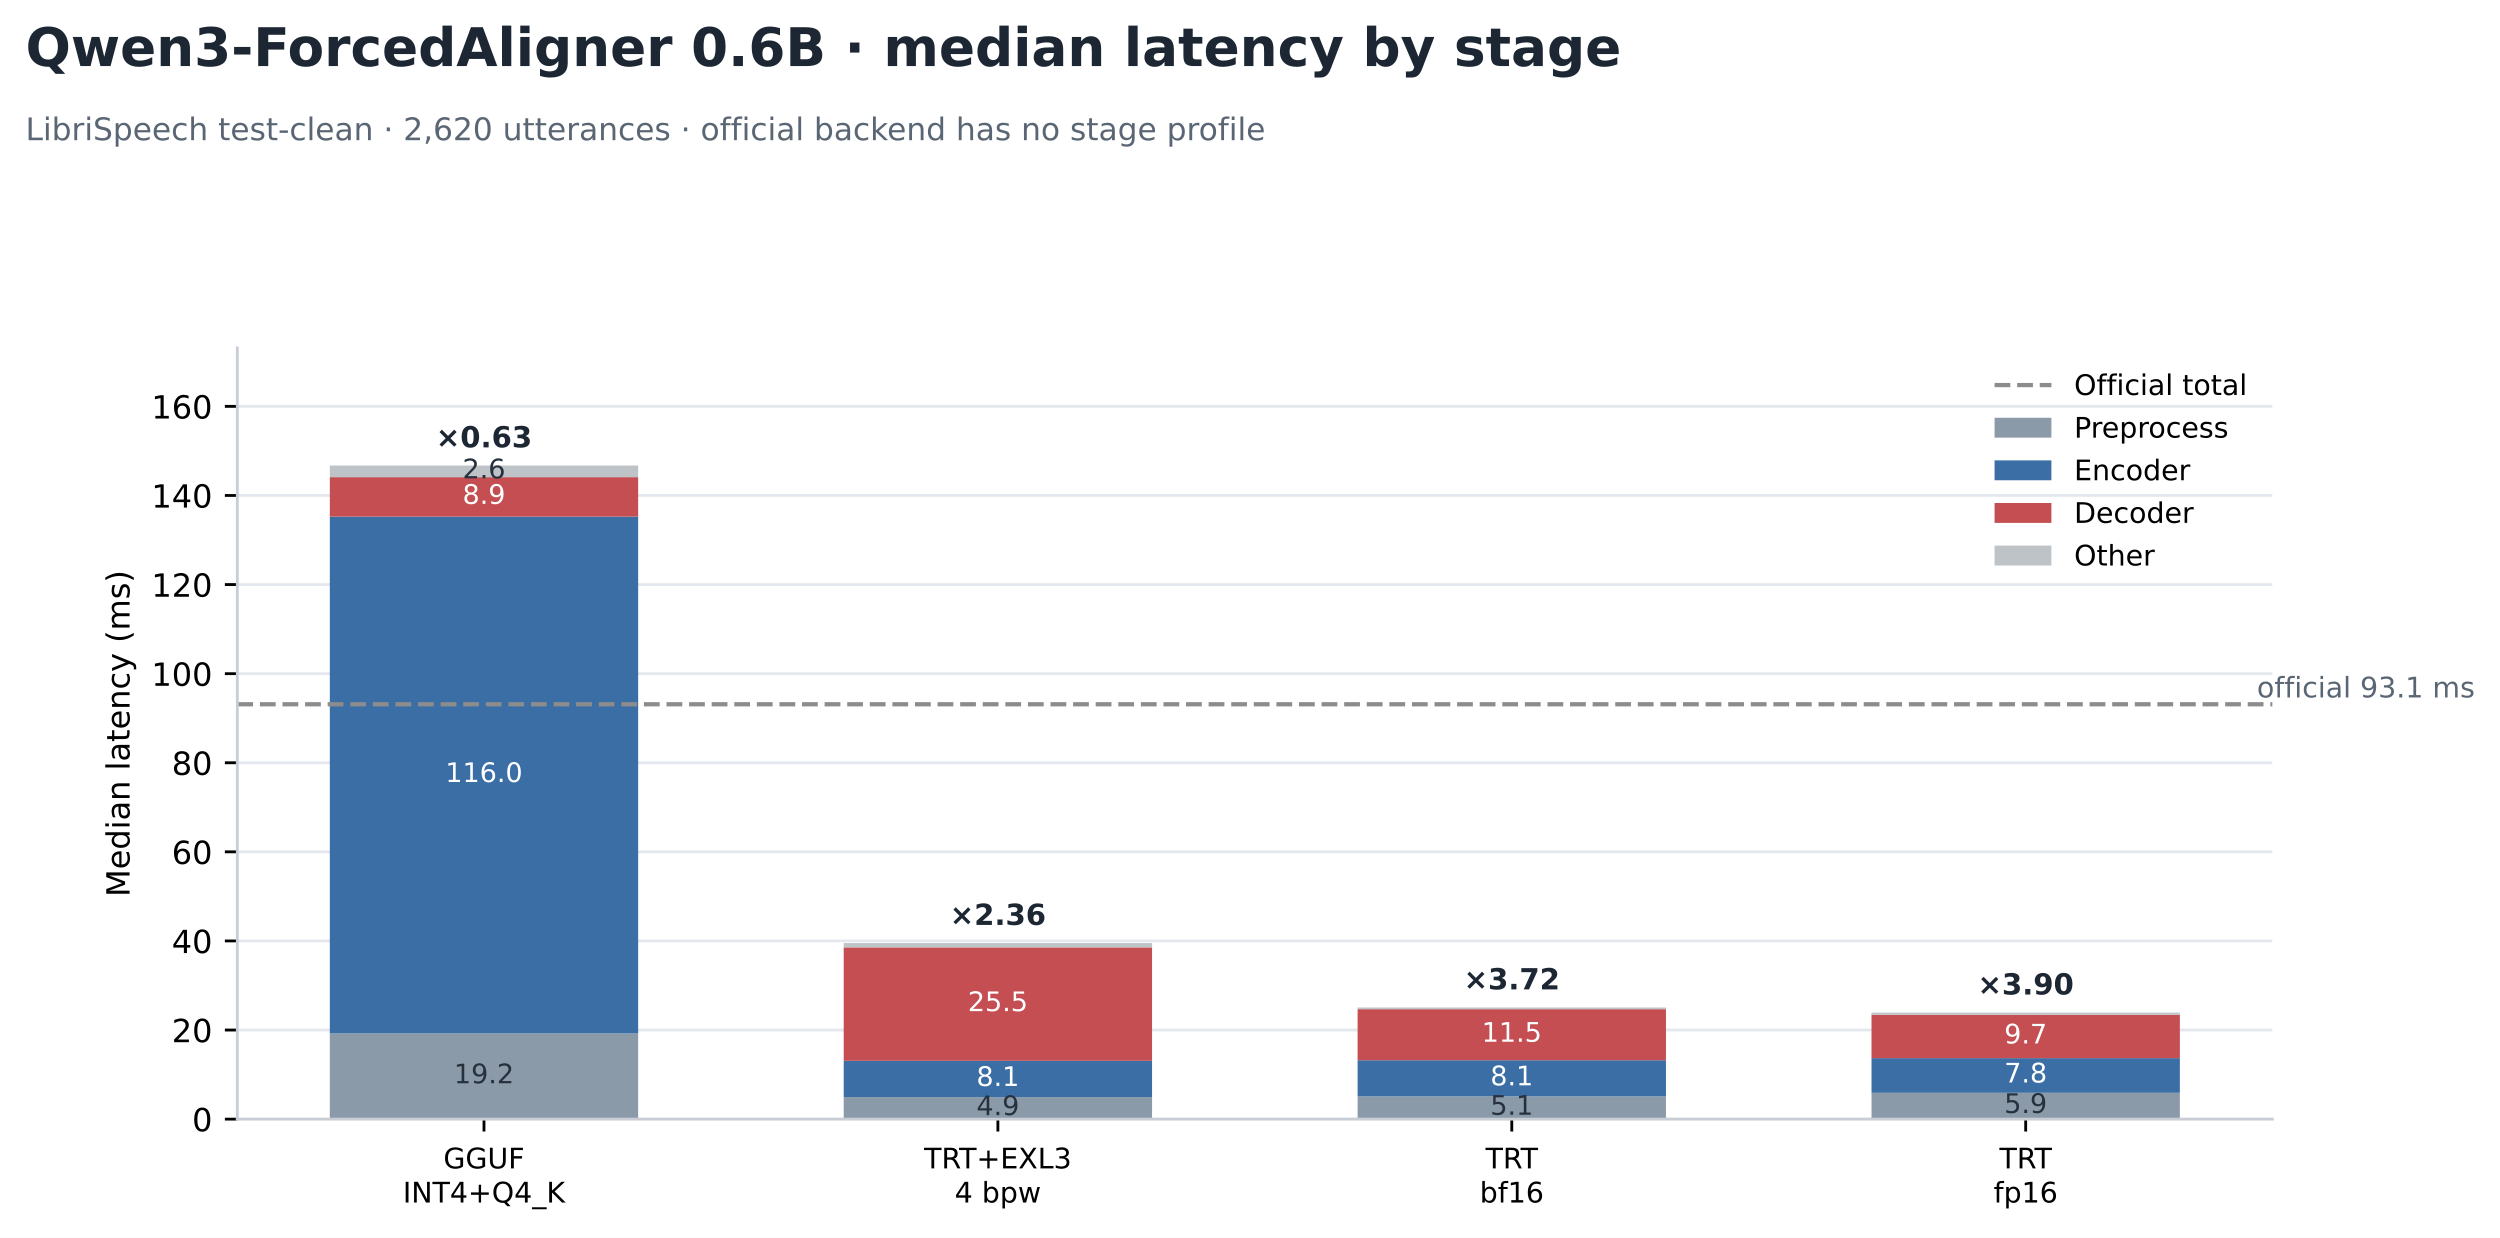
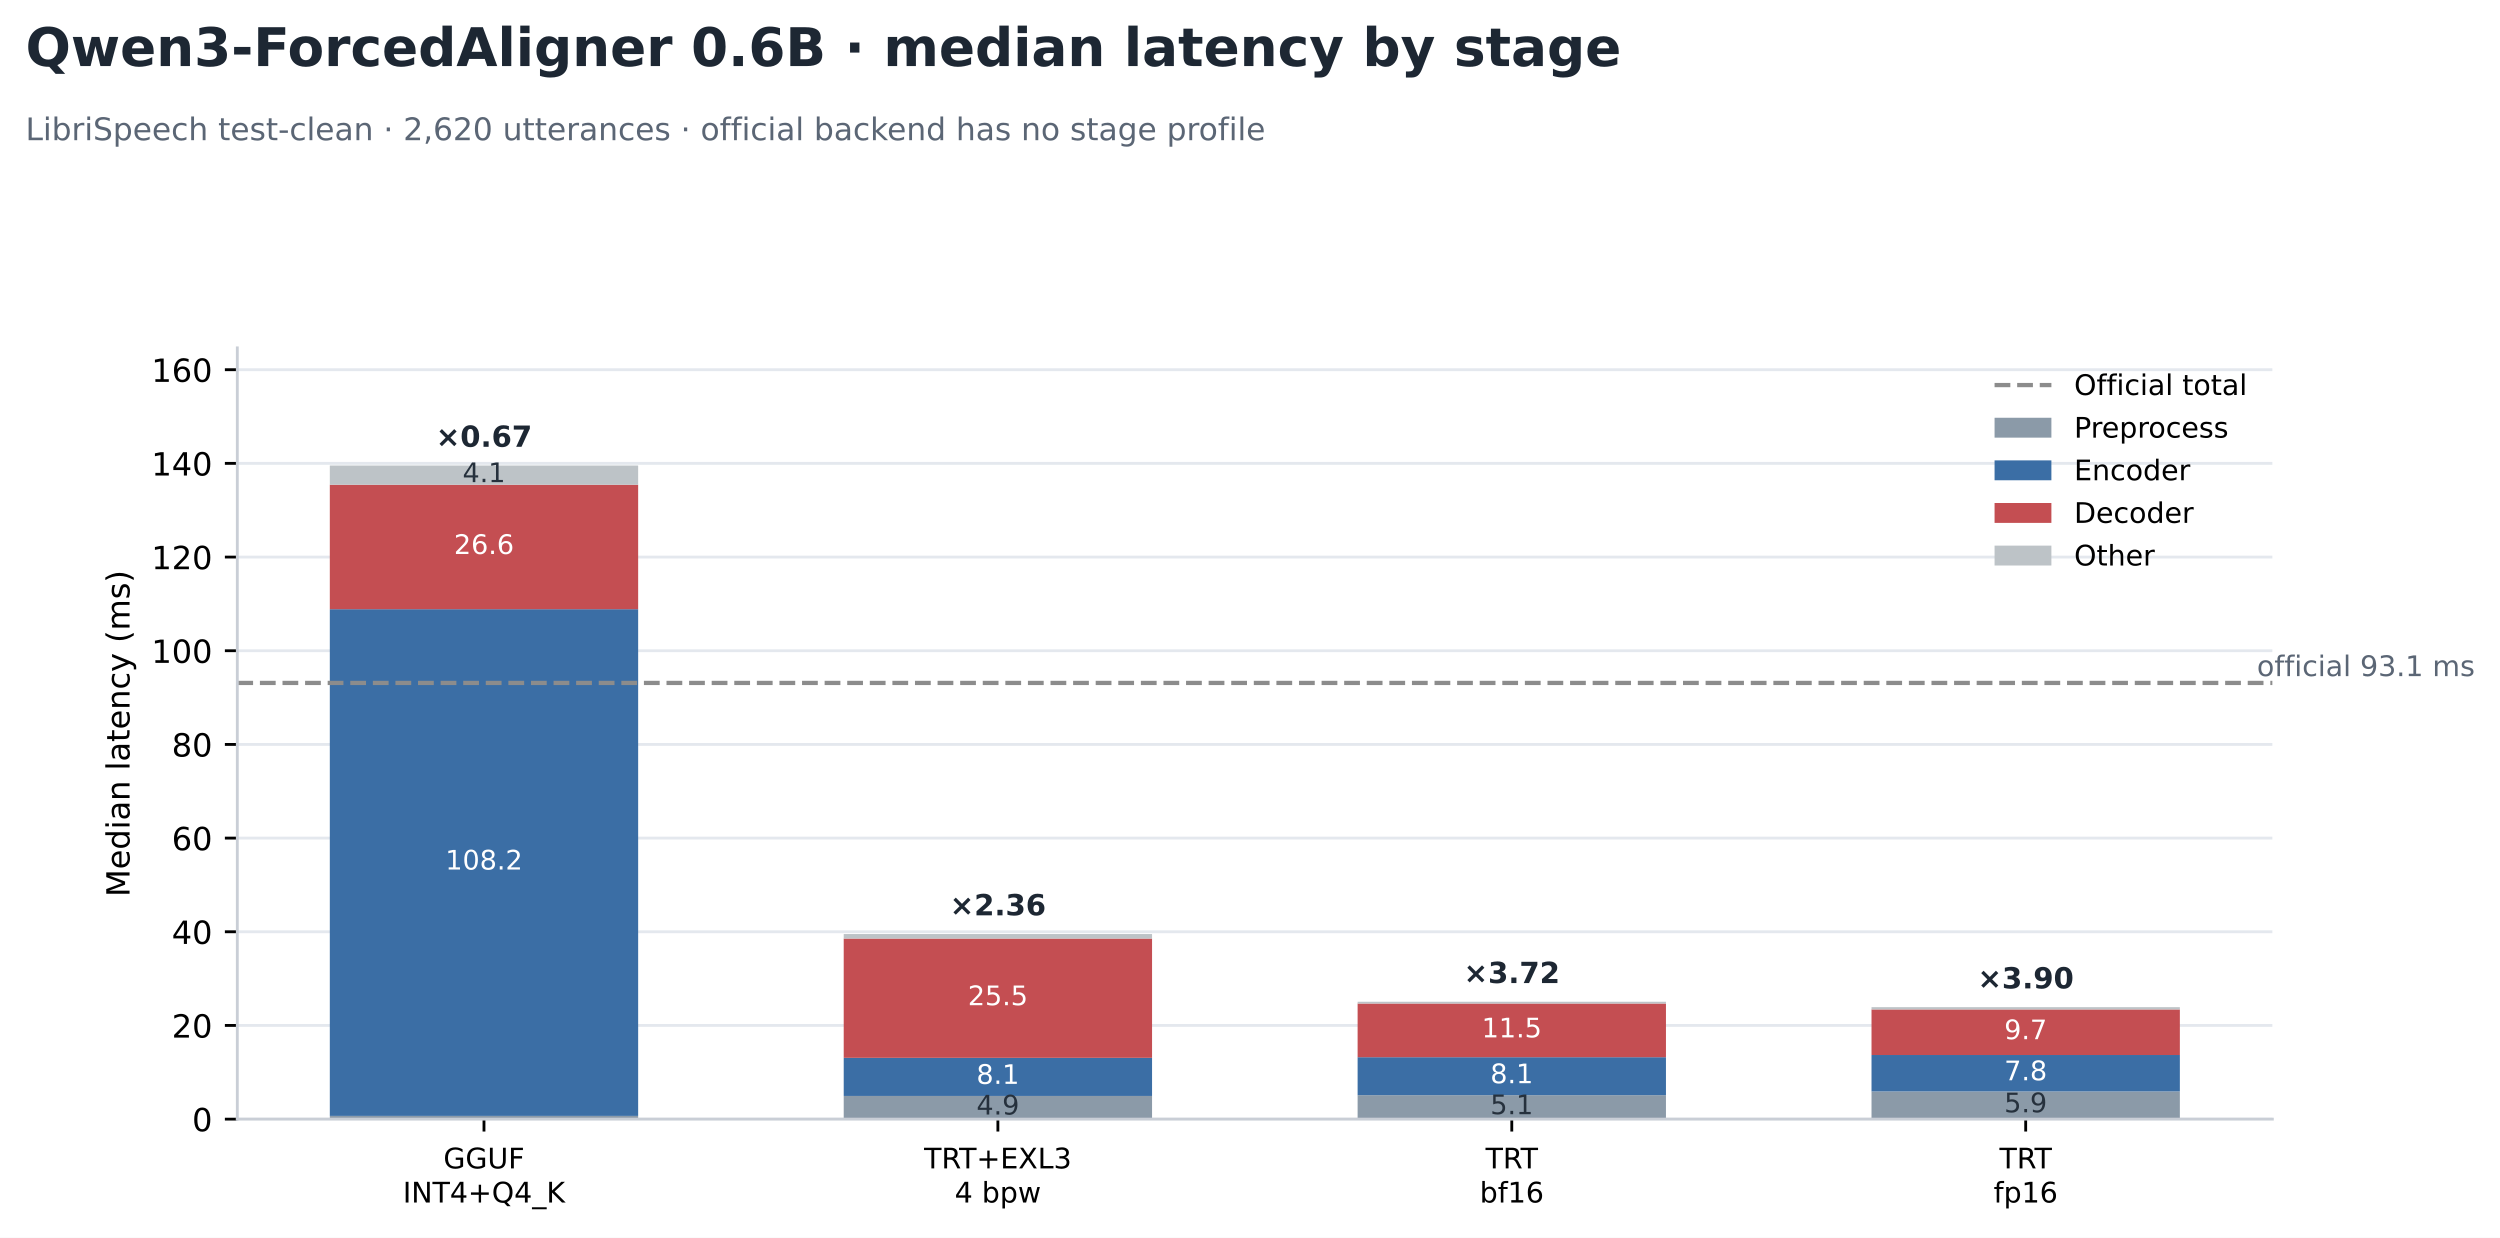
<svg xmlns="http://www.w3.org/2000/svg" xmlns:xlink="http://www.w3.org/1999/xlink" width="703.885pt" height="348.497pt" viewBox="0 0 703.885 348.497" version="1.1">
  <defs>
    <style type="text/css">*{stroke-linejoin: round; stroke-linecap: butt}</style>
  </defs>
  <g id="figure_1">
    <g id="patch_1">
      <path d="M -0 348.497 L 703.885 348.497 L 703.885 -0 L -0 -0 z " style="fill: #ffffff" />
    </g>
    <g id="axes_1">
      <g id="patch_2">
        <path d="M 66.816 315.094 L 639.792 315.094 L 639.792 97.942 L 66.816 97.942 z " style="fill: #ffffff" />
      </g>
      <g id="matplotlib.axis_1">
        <g id="xtick_1">
          <g id="line2d_1">
            <defs>
-               <path id="mc34490db3b" d="M 0 0 L 0 3.5 " style="stroke: #000000; stroke-width: 0.8" />
+               <path id="madb1ea6c1c" d="M 0 0 L 0 3.5 " style="stroke: #000000; stroke-width: 0.8" />
            </defs>
            <g>
-               <use xlink:href="#mc34490db3b" x="136.268" y="315.094" style="stroke: #000000; stroke-width: 0.8" />
+               <use xlink:href="#madb1ea6c1c" x="136.268" y="315.094" style="stroke: #000000; stroke-width: 0.8" />
            </g>
          </g>
          <g id="text_1">
            <text style="font-size: 8px; font-family: 'DejaVu Sans'" transform="translate(124.8408 328.9726)">GGUF</text>
            <text style="font-size: 8px; font-family: 'DejaVu Sans'" transform="translate(113.4383 338.5741)">INT4+Q4_K</text>
          </g>
        </g>
        <g id="xtick_2">
          <g id="line2d_2">
            <g>
-               <use xlink:href="#mc34490db3b" x="280.959" y="315.094" style="stroke: #000000; stroke-width: 0.8" />
+               <use xlink:href="#madb1ea6c1c" x="280.959" y="315.094" style="stroke: #000000; stroke-width: 0.8" />
            </g>
          </g>
          <g id="text_2">
            <text style="font-size: 8px; font-family: 'DejaVu Sans'" transform="translate(260.191 328.9726)">TRT+EXL3</text>
            <text style="font-size: 8px; font-family: 'DejaVu Sans'" transform="translate(268.7923 338.5747)">4 bpw</text>
          </g>
        </g>
        <g id="xtick_3">
          <g id="line2d_3">
            <g>
-               <use xlink:href="#mc34490db3b" x="425.649" y="315.094" style="stroke: #000000; stroke-width: 0.8" />
+               <use xlink:href="#madb1ea6c1c" x="425.649" y="315.094" style="stroke: #000000; stroke-width: 0.8" />
            </g>
          </g>
          <g id="text_3">
            <text style="font-size: 8px; font-family: 'DejaVu Sans'" transform="translate(418.2751 328.9726)">TRT</text>
            <text style="font-size: 8px; font-family: 'DejaVu Sans'" transform="translate(416.612 338.5747)">bf16</text>
          </g>
        </g>
        <g id="xtick_4">
          <g id="line2d_4">
            <g>
-               <use xlink:href="#mc34490db3b" x="570.34" y="315.094" style="stroke: #000000; stroke-width: 0.8" />
+               <use xlink:href="#madb1ea6c1c" x="570.34" y="315.094" style="stroke: #000000; stroke-width: 0.8" />
            </g>
          </g>
          <g id="text_4">
            <text style="font-size: 8px; font-family: 'DejaVu Sans'" transform="translate(562.966 328.9726)">TRT</text>
            <text style="font-size: 8px; font-family: 'DejaVu Sans'" transform="translate(561.3029 338.5747)">fp16</text>
          </g>
        </g>
      </g>
      <g id="matplotlib.axis_2">
        <g id="ytick_1">
          <g id="line2d_5">
-             <path d="M 66.816 315.094 L 639.792 315.094 " clip-path="url(#p11c2b06a65)" style="fill: none; stroke: #e4e8ee; stroke-width: 0.8; stroke-linecap: square" />
+             <path d="M 66.816 315.094 L 639.792 315.094 " clip-path="url(#pcd49f87d02)" style="fill: none; stroke: #e4e8ee; stroke-width: 0.8; stroke-linecap: square" />
          </g>
          <g id="line2d_6">
            <defs>
-               <path id="m5d5fb59c96" d="M 0 0 L -3.5 0 " style="stroke: #000000; stroke-width: 0.8" />
+               <path id="me4a5c82639" d="M 0 0 L -3.5 0 " style="stroke: #000000; stroke-width: 0.8" />
            </defs>
            <g>
-               <use xlink:href="#m5d5fb59c96" x="66.816" y="315.094" style="stroke: #000000; stroke-width: 0.8" />
+               <use xlink:href="#me4a5c82639" x="66.816" y="315.094" style="stroke: #000000; stroke-width: 0.8" />
            </g>
          </g>
          <g id="text_5">
            <text style="font-size: 9px; font-family: 'DejaVu Sans'; text-anchor: end" x="59.816" y="318.513" transform="rotate(-0 59.816 318.5126)">0</text>
          </g>
        </g>
        <g id="ytick_2">
          <g id="line2d_7">
-             <path d="M 66.816 290.009 L 639.792 290.009 " clip-path="url(#p11c2b06a65)" style="fill: none; stroke: #e4e8ee; stroke-width: 0.8; stroke-linecap: square" />
+             <path d="M 66.816 288.719 L 639.792 288.719 " clip-path="url(#pcd49f87d02)" style="fill: none; stroke: #e4e8ee; stroke-width: 0.8; stroke-linecap: square" />
          </g>
          <g id="line2d_8">
            <g>
-               <use xlink:href="#m5d5fb59c96" x="66.816" y="290.009" style="stroke: #000000; stroke-width: 0.8" />
+               <use xlink:href="#me4a5c82639" x="66.816" y="288.719" style="stroke: #000000; stroke-width: 0.8" />
            </g>
          </g>
          <g id="text_6">
-             <text style="font-size: 9px; font-family: 'DejaVu Sans'; text-anchor: end" x="59.816" y="293.428" transform="rotate(-0 59.816 293.4283)">20</text>
+             <text style="font-size: 9px; font-family: 'DejaVu Sans'; text-anchor: end" x="59.816" y="292.138" transform="rotate(-0 59.816 292.1375)">20</text>
          </g>
        </g>
        <g id="ytick_3">
          <g id="line2d_9">
-             <path d="M 66.816 264.925 L 639.792 264.925 " clip-path="url(#p11c2b06a65)" style="fill: none; stroke: #e4e8ee; stroke-width: 0.8; stroke-linecap: square" />
+             <path d="M 66.816 262.344 L 639.792 262.344 " clip-path="url(#pcd49f87d02)" style="fill: none; stroke: #e4e8ee; stroke-width: 0.8; stroke-linecap: square" />
          </g>
          <g id="line2d_10">
            <g>
-               <use xlink:href="#m5d5fb59c96" x="66.816" y="264.925" style="stroke: #000000; stroke-width: 0.8" />
+               <use xlink:href="#me4a5c82639" x="66.816" y="262.344" style="stroke: #000000; stroke-width: 0.8" />
            </g>
          </g>
          <g id="text_7">
-             <text style="font-size: 9px; font-family: 'DejaVu Sans'; text-anchor: end" x="59.816" y="268.344" transform="rotate(-0 59.816 268.3439)">40</text>
+             <text style="font-size: 9px; font-family: 'DejaVu Sans'; text-anchor: end" x="59.816" y="265.762" transform="rotate(-0 59.816 265.7625)">40</text>
          </g>
        </g>
        <g id="ytick_4">
          <g id="line2d_11">
-             <path d="M 66.816 239.841 L 639.792 239.841 " clip-path="url(#p11c2b06a65)" style="fill: none; stroke: #e4e8ee; stroke-width: 0.8; stroke-linecap: square" />
+             <path d="M 66.816 235.968 L 639.792 235.968 " clip-path="url(#pcd49f87d02)" style="fill: none; stroke: #e4e8ee; stroke-width: 0.8; stroke-linecap: square" />
          </g>
          <g id="line2d_12">
            <g>
-               <use xlink:href="#m5d5fb59c96" x="66.816" y="239.841" style="stroke: #000000; stroke-width: 0.8" />
+               <use xlink:href="#me4a5c82639" x="66.816" y="235.968" style="stroke: #000000; stroke-width: 0.8" />
            </g>
          </g>
          <g id="text_8">
-             <text style="font-size: 9px; font-family: 'DejaVu Sans'; text-anchor: end" x="59.816" y="243.26" transform="rotate(-0 59.816 243.2596)">60</text>
+             <text style="font-size: 9px; font-family: 'DejaVu Sans'; text-anchor: end" x="59.816" y="239.387" transform="rotate(-0 59.816 239.3874)">60</text>
          </g>
        </g>
        <g id="ytick_5">
          <g id="line2d_13">
-             <path d="M 66.816 214.756 L 639.792 214.756 " clip-path="url(#p11c2b06a65)" style="fill: none; stroke: #e4e8ee; stroke-width: 0.8; stroke-linecap: square" />
+             <path d="M 66.816 209.593 L 639.792 209.593 " clip-path="url(#pcd49f87d02)" style="fill: none; stroke: #e4e8ee; stroke-width: 0.8; stroke-linecap: square" />
          </g>
          <g id="line2d_14">
            <g>
-               <use xlink:href="#m5d5fb59c96" x="66.816" y="214.756" style="stroke: #000000; stroke-width: 0.8" />
+               <use xlink:href="#me4a5c82639" x="66.816" y="209.593" style="stroke: #000000; stroke-width: 0.8" />
            </g>
          </g>
          <g id="text_9">
-             <text style="font-size: 9px; font-family: 'DejaVu Sans'; text-anchor: end" x="59.816" y="218.175" transform="rotate(-0 59.816 218.1752)">80</text>
+             <text style="font-size: 9px; font-family: 'DejaVu Sans'; text-anchor: end" x="59.816" y="213.012" transform="rotate(-0 59.816 213.0123)">80</text>
          </g>
        </g>
        <g id="ytick_6">
          <g id="line2d_15">
-             <path d="M 66.816 189.672 L 639.792 189.672 " clip-path="url(#p11c2b06a65)" style="fill: none; stroke: #e4e8ee; stroke-width: 0.8; stroke-linecap: square" />
+             <path d="M 66.816 183.218 L 639.792 183.218 " clip-path="url(#pcd49f87d02)" style="fill: none; stroke: #e4e8ee; stroke-width: 0.8; stroke-linecap: square" />
          </g>
          <g id="line2d_16">
            <g>
-               <use xlink:href="#m5d5fb59c96" x="66.816" y="189.672" style="stroke: #000000; stroke-width: 0.8" />
+               <use xlink:href="#me4a5c82639" x="66.816" y="183.218" style="stroke: #000000; stroke-width: 0.8" />
            </g>
          </g>
          <g id="text_10">
-             <text style="font-size: 9px; font-family: 'DejaVu Sans'; text-anchor: end" x="59.816" y="193.091" transform="rotate(-0 59.816 193.0909)">100</text>
+             <text style="font-size: 9px; font-family: 'DejaVu Sans'; text-anchor: end" x="59.816" y="186.637" transform="rotate(-0 59.816 186.6372)">100</text>
          </g>
        </g>
        <g id="ytick_7">
          <g id="line2d_17">
-             <path d="M 66.816 164.588 L 639.792 164.588 " clip-path="url(#p11c2b06a65)" style="fill: none; stroke: #e4e8ee; stroke-width: 0.8; stroke-linecap: square" />
+             <path d="M 66.816 156.843 L 639.792 156.843 " clip-path="url(#pcd49f87d02)" style="fill: none; stroke: #e4e8ee; stroke-width: 0.8; stroke-linecap: square" />
          </g>
          <g id="line2d_18">
            <g>
-               <use xlink:href="#m5d5fb59c96" x="66.816" y="164.588" style="stroke: #000000; stroke-width: 0.8" />
+               <use xlink:href="#me4a5c82639" x="66.816" y="156.843" style="stroke: #000000; stroke-width: 0.8" />
            </g>
          </g>
          <g id="text_11">
-             <text style="font-size: 9px; font-family: 'DejaVu Sans'; text-anchor: end" x="59.816" y="168.007" transform="rotate(-0 59.816 168.0065)">120</text>
+             <text style="font-size: 9px; font-family: 'DejaVu Sans'; text-anchor: end" x="59.816" y="160.262" transform="rotate(-0 59.816 160.2622)">120</text>
          </g>
        </g>
        <g id="ytick_8">
          <g id="line2d_19">
-             <path d="M 66.816 139.503 L 639.792 139.503 " clip-path="url(#p11c2b06a65)" style="fill: none; stroke: #e4e8ee; stroke-width: 0.8; stroke-linecap: square" />
+             <path d="M 66.816 130.468 L 639.792 130.468 " clip-path="url(#pcd49f87d02)" style="fill: none; stroke: #e4e8ee; stroke-width: 0.8; stroke-linecap: square" />
          </g>
          <g id="line2d_20">
            <g>
-               <use xlink:href="#m5d5fb59c96" x="66.816" y="139.503" style="stroke: #000000; stroke-width: 0.8" />
+               <use xlink:href="#me4a5c82639" x="66.816" y="130.468" style="stroke: #000000; stroke-width: 0.8" />
            </g>
          </g>
          <g id="text_12">
-             <text style="font-size: 9px; font-family: 'DejaVu Sans'; text-anchor: end" x="59.816" y="142.922" transform="rotate(-0 59.816 142.9222)">140</text>
+             <text style="font-size: 9px; font-family: 'DejaVu Sans'; text-anchor: end" x="59.816" y="133.887" transform="rotate(-0 59.816 133.8871)">140</text>
          </g>
        </g>
        <g id="ytick_9">
          <g id="line2d_21">
-             <path d="M 66.816 114.419 L 639.792 114.419 " clip-path="url(#p11c2b06a65)" style="fill: none; stroke: #e4e8ee; stroke-width: 0.8; stroke-linecap: square" />
+             <path d="M 66.816 104.093 L 639.792 104.093 " clip-path="url(#pcd49f87d02)" style="fill: none; stroke: #e4e8ee; stroke-width: 0.8; stroke-linecap: square" />
          </g>
          <g id="line2d_22">
            <g>
-               <use xlink:href="#m5d5fb59c96" x="66.816" y="114.419" style="stroke: #000000; stroke-width: 0.8" />
+               <use xlink:href="#me4a5c82639" x="66.816" y="104.093" style="stroke: #000000; stroke-width: 0.8" />
            </g>
          </g>
          <g id="text_13">
-             <text style="font-size: 9px; font-family: 'DejaVu Sans'; text-anchor: end" x="59.816" y="117.838" transform="rotate(-0 59.816 117.8378)">160</text>
+             <text style="font-size: 9px; font-family: 'DejaVu Sans'; text-anchor: end" x="59.816" y="107.512" transform="rotate(-0 59.816 107.512)">160</text>
          </g>
        </g>
        <g id="text_14">
          <text style="font-size: 9px; font-family: 'DejaVu Sans'; text-anchor: middle" x="36.475" y="206.518" transform="rotate(-90 36.47514 206.5177)">Median latency (ms)</text>
        </g>
      </g>
      <g id="patch_3">
-         <path d="M 92.86 315.094 L 179.675 315.094 L 179.675 290.965 L 92.86 290.965 z " clip-path="url(#p11c2b06a65)" style="fill: #8b9aa8" />
+         <path d="M 92.86 315.094 L 179.675 315.094 L 179.675 314.184 L 92.86 314.184 z " clip-path="url(#pcd49f87d02)" style="fill: #8b9aa8" />
      </g>
      <g id="patch_4">
-         <path d="M 237.551 315.094 L 324.366 315.094 L 324.366 308.888 L 237.551 308.888 z " clip-path="url(#p11c2b06a65)" style="fill: #8b9aa8" />
+         <path d="M 237.551 315.094 L 324.366 315.094 L 324.366 308.568 L 237.551 308.568 z " clip-path="url(#pcd49f87d02)" style="fill: #8b9aa8" />
      </g>
      <g id="patch_5">
-         <path d="M 382.242 315.094 L 469.057 315.094 L 469.057 308.683 L 382.242 308.683 z " clip-path="url(#p11c2b06a65)" style="fill: #8b9aa8" />
+         <path d="M 382.242 315.094 L 469.057 315.094 L 469.057 308.353 L 382.242 308.353 z " clip-path="url(#pcd49f87d02)" style="fill: #8b9aa8" />
      </g>
      <g id="patch_6">
-         <path d="M 526.933 315.094 L 613.748 315.094 L 613.748 307.683 L 526.933 307.683 z " clip-path="url(#p11c2b06a65)" style="fill: #8b9aa8" />
+         <path d="M 526.933 315.094 L 613.748 315.094 L 613.748 307.302 L 526.933 307.302 z " clip-path="url(#pcd49f87d02)" style="fill: #8b9aa8" />
      </g>
      <g id="patch_7">
-         <path d="M 92.86 290.965 L 179.675 290.965 L 179.675 145.456 L 92.86 145.456 z " clip-path="url(#p11c2b06a65)" style="fill: #3b6ea5" />
+         <path d="M 92.86 314.184 L 179.675 314.184 L 179.675 171.52 L 92.86 171.52 z " clip-path="url(#pcd49f87d02)" style="fill: #3b6ea5" />
      </g>
      <g id="patch_8">
-         <path d="M 237.551 308.888 L 324.366 308.888 L 324.366 298.679 L 237.551 298.679 z " clip-path="url(#p11c2b06a65)" style="fill: #3b6ea5" />
+         <path d="M 237.551 308.568 L 324.366 308.568 L 324.366 297.835 L 237.551 297.835 z " clip-path="url(#pcd49f87d02)" style="fill: #3b6ea5" />
      </g>
      <g id="patch_9">
-         <path d="M 382.242 308.683 L 469.057 308.683 L 469.057 298.515 L 382.242 298.515 z " clip-path="url(#p11c2b06a65)" style="fill: #3b6ea5" />
+         <path d="M 382.242 308.353 L 469.057 308.353 L 469.057 297.662 L 382.242 297.662 z " clip-path="url(#pcd49f87d02)" style="fill: #3b6ea5" />
      </g>
      <g id="patch_10">
-         <path d="M 526.933 307.683 L 613.748 307.683 L 613.748 297.925 L 526.933 297.925 z " clip-path="url(#p11c2b06a65)" style="fill: #3b6ea5" />
+         <path d="M 526.933 307.302 L 613.748 307.302 L 613.748 297.042 L 526.933 297.042 z " clip-path="url(#pcd49f87d02)" style="fill: #3b6ea5" />
      </g>
      <g id="patch_11">
-         <path d="M 92.86 145.456 L 179.675 145.456 L 179.675 134.342 L 92.86 134.342 z " clip-path="url(#p11c2b06a65)" style="fill: #c44e52" />
+         <path d="M 92.86 171.52 L 179.675 171.52 L 179.675 136.478 L 92.86 136.478 z " clip-path="url(#pcd49f87d02)" style="fill: #c44e52" />
      </g>
      <g id="patch_12">
-         <path d="M 237.551 298.679 L 324.366 298.679 L 324.366 266.737 L 237.551 266.737 z " clip-path="url(#p11c2b06a65)" style="fill: #c44e52" />
+         <path d="M 237.551 297.835 L 324.366 297.835 L 324.366 264.248 L 237.551 264.248 z " clip-path="url(#pcd49f87d02)" style="fill: #c44e52" />
      </g>
      <g id="patch_13">
-         <path d="M 382.242 298.515 L 469.057 298.515 L 469.057 284.138 L 382.242 284.138 z " clip-path="url(#p11c2b06a65)" style="fill: #c44e52" />
+         <path d="M 382.242 297.662 L 469.057 297.662 L 469.057 282.545 L 382.242 282.545 z " clip-path="url(#pcd49f87d02)" style="fill: #c44e52" />
      </g>
      <g id="patch_14">
-         <path d="M 526.933 297.925 L 613.748 297.925 L 613.748 285.718 L 526.933 285.718 z " clip-path="url(#p11c2b06a65)" style="fill: #c44e52" />
+         <path d="M 526.933 297.042 L 613.748 297.042 L 613.748 284.207 L 526.933 284.207 z " clip-path="url(#pcd49f87d02)" style="fill: #c44e52" />
      </g>
      <g id="patch_15">
-         <path d="M 92.86 134.342 L 179.675 134.342 L 179.675 131.067 L 92.86 131.067 z " clip-path="url(#p11c2b06a65)" style="fill: #bdc3c7" />
+         <path d="M 92.86 136.478 L 179.675 136.478 L 179.675 131.067 L 92.86 131.067 z " clip-path="url(#pcd49f87d02)" style="fill: #bdc3c7" />
      </g>
      <g id="patch_16">
-         <path d="M 237.551 266.737 L 324.366 266.737 L 324.366 265.53 L 237.551 265.53 z " clip-path="url(#p11c2b06a65)" style="fill: #bdc3c7" />
+         <path d="M 237.551 264.248 L 324.366 264.248 L 324.366 262.98 L 237.551 262.98 z " clip-path="url(#pcd49f87d02)" style="fill: #bdc3c7" />
      </g>
      <g id="patch_17">
-         <path d="M 382.242 284.138 L 469.057 284.138 L 469.057 283.666 L 382.242 283.666 z " clip-path="url(#p11c2b06a65)" style="fill: #bdc3c7" />
+         <path d="M 382.242 282.545 L 469.057 282.545 L 469.057 282.049 L 382.242 282.049 z " clip-path="url(#pcd49f87d02)" style="fill: #bdc3c7" />
      </g>
      <g id="patch_18">
-         <path d="M 526.933 285.718 L 613.748 285.718 L 613.748 285.11 L 526.933 285.11 z " clip-path="url(#p11c2b06a65)" style="fill: #bdc3c7" />
+         <path d="M 526.933 284.207 L 613.748 284.207 L 613.748 283.567 L 526.933 283.567 z " clip-path="url(#pcd49f87d02)" style="fill: #bdc3c7" />
      </g>
      <g id="line2d_23">
-         <path d="M 66.816 198.291 L 639.792 198.291 " clip-path="url(#p11c2b06a65)" style="fill: none; stroke-dasharray: 4.44,1.92; stroke-dashoffset: 0; stroke: #8c8c8c; stroke-width: 1.2" />
+         <path d="M 66.816 192.281 L 639.792 192.281 " clip-path="url(#pcd49f87d02)" style="fill: none; stroke-dasharray: 4.44,1.92; stroke-dashoffset: 0; stroke: #8c8c8c; stroke-width: 1.2" />
      </g>
      <g id="patch_19">
        <path d="M 66.816 315.094 L 66.816 97.942 " style="fill: none; stroke: #c9ced6; stroke-width: 0.8; stroke-linejoin: miter; stroke-linecap: square" />
      </g>
      <g id="patch_20">
        <path d="M 66.816 315.094 L 639.792 315.094 " style="fill: none; stroke: #c9ced6; stroke-width: 0.8; stroke-linejoin: miter; stroke-linecap: square" />
      </g>
      <g id="text_15">
-         <text style="font-size: 7.6px; font-family: 'DejaVu Sans'; text-anchor: middle; fill: #26313d" x="136.268" y="305.003" transform="rotate(-0 136.2676 305.0034)">19.2</text>
+         <text style="font-size: 7.6px; font-family: 'DejaVu Sans'; text-anchor: middle; fill: #26313d" x="280.959" y="313.805" transform="rotate(-0 280.9585 313.8052)">4.9</text>
      </g>
      <g id="text_16">
-         <text style="font-size: 7.6px; font-family: 'DejaVu Sans'; text-anchor: middle; fill: #26313d" x="280.959" y="313.965" transform="rotate(-0 280.9585 313.9649)">4.9</text>
+         <text style="font-size: 7.6px; font-family: 'DejaVu Sans'; text-anchor: middle; fill: #26313d" x="425.649" y="313.698" transform="rotate(-0 425.6495 313.6976)">5.1</text>
      </g>
      <g id="text_17">
-         <text style="font-size: 7.6px; font-family: 'DejaVu Sans'; text-anchor: middle; fill: #26313d" x="425.649" y="313.863" transform="rotate(-0 425.6495 313.8625)">5.1</text>
+         <text style="font-size: 7.6px; font-family: 'DejaVu Sans'; text-anchor: middle; fill: #26313d" x="570.34" y="313.172" transform="rotate(-0 570.3404 313.172)">5.9</text>
      </g>
      <g id="text_18">
-         <text style="font-size: 7.6px; font-family: 'DejaVu Sans'; text-anchor: middle; fill: #26313d" x="570.34" y="313.363" transform="rotate(-0 570.3404 313.3626)">5.9</text>
+         <text style="font-size: 7.6px; font-family: 'DejaVu Sans'; text-anchor: middle; fill: #ffffff" x="136.268" y="244.826" transform="rotate(-0 136.2676 244.8262)">108.2</text>
      </g>
      <g id="text_19">
-         <text style="font-size: 7.6px; font-family: 'DejaVu Sans'; text-anchor: middle; fill: #ffffff" x="136.268" y="220.184" transform="rotate(-0 136.2676 220.1844)">116.0</text>
+         <text style="font-size: 7.6px; font-family: 'DejaVu Sans'; text-anchor: middle; fill: #ffffff" x="280.959" y="305.176" transform="rotate(-0 280.9585 305.1757)">8.1</text>
      </g>
      <g id="text_20">
-         <text style="font-size: 7.6px; font-family: 'DejaVu Sans'; text-anchor: middle; fill: #ffffff" x="280.959" y="305.758" transform="rotate(-0 280.9585 305.7577)">8.1</text>
+         <text style="font-size: 7.6px; font-family: 'DejaVu Sans'; text-anchor: middle; fill: #ffffff" x="425.649" y="304.982" transform="rotate(-0 425.6495 304.9816)">8.1</text>
      </g>
      <g id="text_21">
-         <text style="font-size: 7.6px; font-family: 'DejaVu Sans'; text-anchor: middle; fill: #ffffff" x="425.649" y="305.573" transform="rotate(-0 425.6495 305.5731)">8.1</text>
+         <text style="font-size: 7.6px; font-family: 'DejaVu Sans'; text-anchor: middle; fill: #ffffff" x="570.34" y="304.146" transform="rotate(-0 570.3404 304.1459)">7.8</text>
      </g>
      <g id="text_22">
-         <text style="font-size: 7.6px; font-family: 'DejaVu Sans'; text-anchor: middle; fill: #ffffff" x="570.34" y="304.778" transform="rotate(-0 570.3404 304.7783)">7.8</text>
+         <text style="font-size: 7.6px; font-family: 'DejaVu Sans'; text-anchor: middle; fill: #ffffff" x="136.268" y="155.973" transform="rotate(-0 136.2676 155.9732)">26.6</text>
      </g>
      <g id="text_23">
-         <text style="font-size: 7.6px; font-family: 'DejaVu Sans'; text-anchor: middle; fill: #ffffff" x="136.268" y="141.873" transform="rotate(-0 136.2676 141.873)">8.9</text>
+         <text style="font-size: 7.6px; font-family: 'DejaVu Sans'; text-anchor: middle; fill: #ffffff" x="280.959" y="283.016" transform="rotate(-0 280.9585 283.0157)">25.5</text>
      </g>
      <g id="text_24">
-         <text style="font-size: 7.6px; font-family: 'DejaVu Sans'; text-anchor: middle; fill: #ffffff" x="280.959" y="284.682" transform="rotate(-0 280.9585 284.6822)">25.5</text>
+         <text style="font-size: 7.6px; font-family: 'DejaVu Sans'; text-anchor: middle; fill: #ffffff" x="425.649" y="292.078" transform="rotate(-0 425.6495 292.0778)">11.5</text>
      </g>
      <g id="text_25">
-         <text style="font-size: 7.6px; font-family: 'DejaVu Sans'; text-anchor: middle; fill: #ffffff" x="425.649" y="293.301" transform="rotate(-0 425.6495 293.3007)">11.5</text>
+         <text style="font-size: 7.6px; font-family: 'DejaVu Sans'; text-anchor: middle; fill: #ffffff" x="570.34" y="292.598" transform="rotate(-0 570.3404 292.5983)">9.7</text>
      </g>
      <g id="text_26">
-         <text style="font-size: 7.6px; font-family: 'DejaVu Sans'; text-anchor: middle; fill: #ffffff" x="570.34" y="293.796" transform="rotate(-0 570.3404 293.7958)">9.7</text>
+         <text style="font-size: 7.6px; font-family: 'DejaVu Sans'; text-anchor: middle; fill: #26313d" x="136.268" y="135.746" transform="rotate(-0 136.2676 135.7463)">4.1</text>
      </g>
      <g id="text_27">
-         <text style="font-size: 7.6px; font-family: 'DejaVu Sans'; text-anchor: middle; fill: #26313d" x="136.268" y="134.678" transform="rotate(-0 136.2676 134.6784)">2.6</text>
+         <text style="font-size: 8px; font-family: 'DejaVu Sans'; text-anchor: start; fill: #5b6675" x="635.451" y="190.359" transform="rotate(-0 635.4513 190.3595)">official 93.1 ms</text>
      </g>
      <g id="text_28">
-         <text style="font-size: 8px; font-family: 'DejaVu Sans'; text-anchor: start; fill: #5b6675" x="635.451" y="196.37" transform="rotate(-0 635.4513 196.3696)">official 93.1 ms</text>
+         <text style="font-weight: 700; font-size: 8.2px; font-family: 'DejaVu Sans'; text-anchor: middle; fill: #1d2733" x="136.268" y="125.8" transform="rotate(-0 136.2676 125.7997)">×0.67</text>
      </g>
      <g id="text_29">
-         <text style="font-weight: 700; font-size: 8.2px; font-family: 'DejaVu Sans'; text-anchor: middle; fill: #1d2733" x="136.268" y="125.961" transform="rotate(-0 136.2676 125.9611)">×0.63</text>
+         <text style="font-weight: 700; font-size: 8.2px; font-family: 'DejaVu Sans'; text-anchor: middle; fill: #1d2733" x="280.959" y="257.713" transform="rotate(-0 280.9585 257.7132)">×2.36</text>
      </g>
      <g id="text_30">
-         <text style="font-weight: 700; font-size: 8.2px; font-family: 'DejaVu Sans'; text-anchor: middle; fill: #1d2733" x="280.959" y="260.425" transform="rotate(-0 280.9585 260.4248)">×2.36</text>
+         <text style="font-weight: 700; font-size: 8.2px; font-family: 'DejaVu Sans'; text-anchor: middle; fill: #1d2733" x="425.649" y="276.782" transform="rotate(-0 425.6495 276.7822)">×3.72</text>
      </g>
      <g id="text_31">
-         <text style="font-weight: 700; font-size: 8.2px; font-family: 'DejaVu Sans'; text-anchor: middle; fill: #1d2733" x="425.649" y="278.561" transform="rotate(-0 425.6495 278.5606)">×3.72</text>
-       </g>
-       <g id="text_32">
-         <text style="font-weight: 700; font-size: 8.2px; font-family: 'DejaVu Sans'; text-anchor: middle; fill: #1d2733" x="570.34" y="280.004" transform="rotate(-0 570.3404 280.0041)">×3.90</text>
+         <text style="font-weight: 700; font-size: 8.2px; font-family: 'DejaVu Sans'; text-anchor: middle; fill: #1d2733" x="570.34" y="278.3" transform="rotate(-0 570.3404 278.2999)">×3.90</text>
      </g>
      <g id="legend_1">
        <g id="line2d_24">
          <path d="M 561.578 108.42 L 569.578 108.42 L 577.578 108.42 " style="fill: none; stroke-dasharray: 4.44,1.92; stroke-dashoffset: 0; stroke: #8c8c8c; stroke-width: 1.2" />
        </g>
-         <g id="text_33">
+         <g id="text_32">
          <text style="font-size: 8px; font-family: 'DejaVu Sans'; text-anchor: start" x="583.978" y="111.22" transform="rotate(-0 583.9783 111.2204)">Official total</text>
        </g>
        <g id="patch_21">
          <path d="M 561.578 123.221 L 577.578 123.221 L 577.578 117.621 L 561.578 117.621 z " style="fill: #8b9aa8" />
        </g>
-         <g id="text_34">
+         <g id="text_33">
          <text style="font-size: 8px; font-family: 'DejaVu Sans'; text-anchor: start" x="583.978" y="123.221" transform="rotate(-0 583.9783 123.221)">Preprocess</text>
        </g>
        <g id="patch_22">
          <path d="M 561.578 135.222 L 577.578 135.222 L 577.578 129.622 L 561.578 129.622 z " style="fill: #3b6ea5" />
        </g>
-         <g id="text_35">
+         <g id="text_34">
          <text style="font-size: 8px; font-family: 'DejaVu Sans'; text-anchor: start" x="583.978" y="135.222" transform="rotate(-0 583.9783 135.2217)">Encoder</text>
        </g>
        <g id="patch_23">
          <path d="M 561.578 147.222 L 577.578 147.222 L 577.578 141.622 L 561.578 141.622 z " style="fill: #c44e52" />
        </g>
-         <g id="text_36">
+         <g id="text_35">
          <text style="font-size: 8px; font-family: 'DejaVu Sans'; text-anchor: start" x="583.978" y="147.222" transform="rotate(-0 583.9783 147.2223)">Decoder</text>
        </g>
        <g id="patch_24">
          <path d="M 561.578 159.223 L 577.578 159.223 L 577.578 153.623 L 561.578 153.623 z " style="fill: #bdc3c7" />
        </g>
-         <g id="text_37">
+         <g id="text_36">
          <text style="font-size: 8px; font-family: 'DejaVu Sans'; text-anchor: start" x="583.978" y="159.223" transform="rotate(-0 583.9783 159.2229)">Other</text>
        </g>
      </g>
+     </g>
+     <g id="text_37">
+       <text style="font-weight: 700; font-size: 15px; font-family: 'DejaVu Sans'; text-anchor: start; fill: #1d2733" x="7.2" y="18.598" transform="rotate(-0 7.2 18.59766)">Qwen3-ForcedAligner 0.6B · median latency by stage</text>
    </g>
    <g id="text_38">
-       <text style="font-weight: 700; font-size: 15px; font-family: 'DejaVu Sans'; text-anchor: start; fill: #1d2733" x="7.2" y="18.598" transform="rotate(-0 7.2 18.59766)">Qwen3-ForcedAligner 0.6B · median latency by stage</text>
-     </g>
-     <g id="text_39">
      <text style="font-size: 8.8px; font-family: 'DejaVu Sans'; text-anchor: start; fill: #5b6675" x="7.2" y="39.478" transform="rotate(-0 7.2 39.47766)">LibriSpeech test-clean · 2,620 utterances · official backend has no stage profile</text>
    </g>
  </g>
  <defs>
-     <clipPath id="p11c2b06a65">
+     <clipPath id="pcd49f87d02">
      <rect x="66.816" y="97.942" width="572.976" height="217.152" />
    </clipPath>
  </defs>
</svg>
